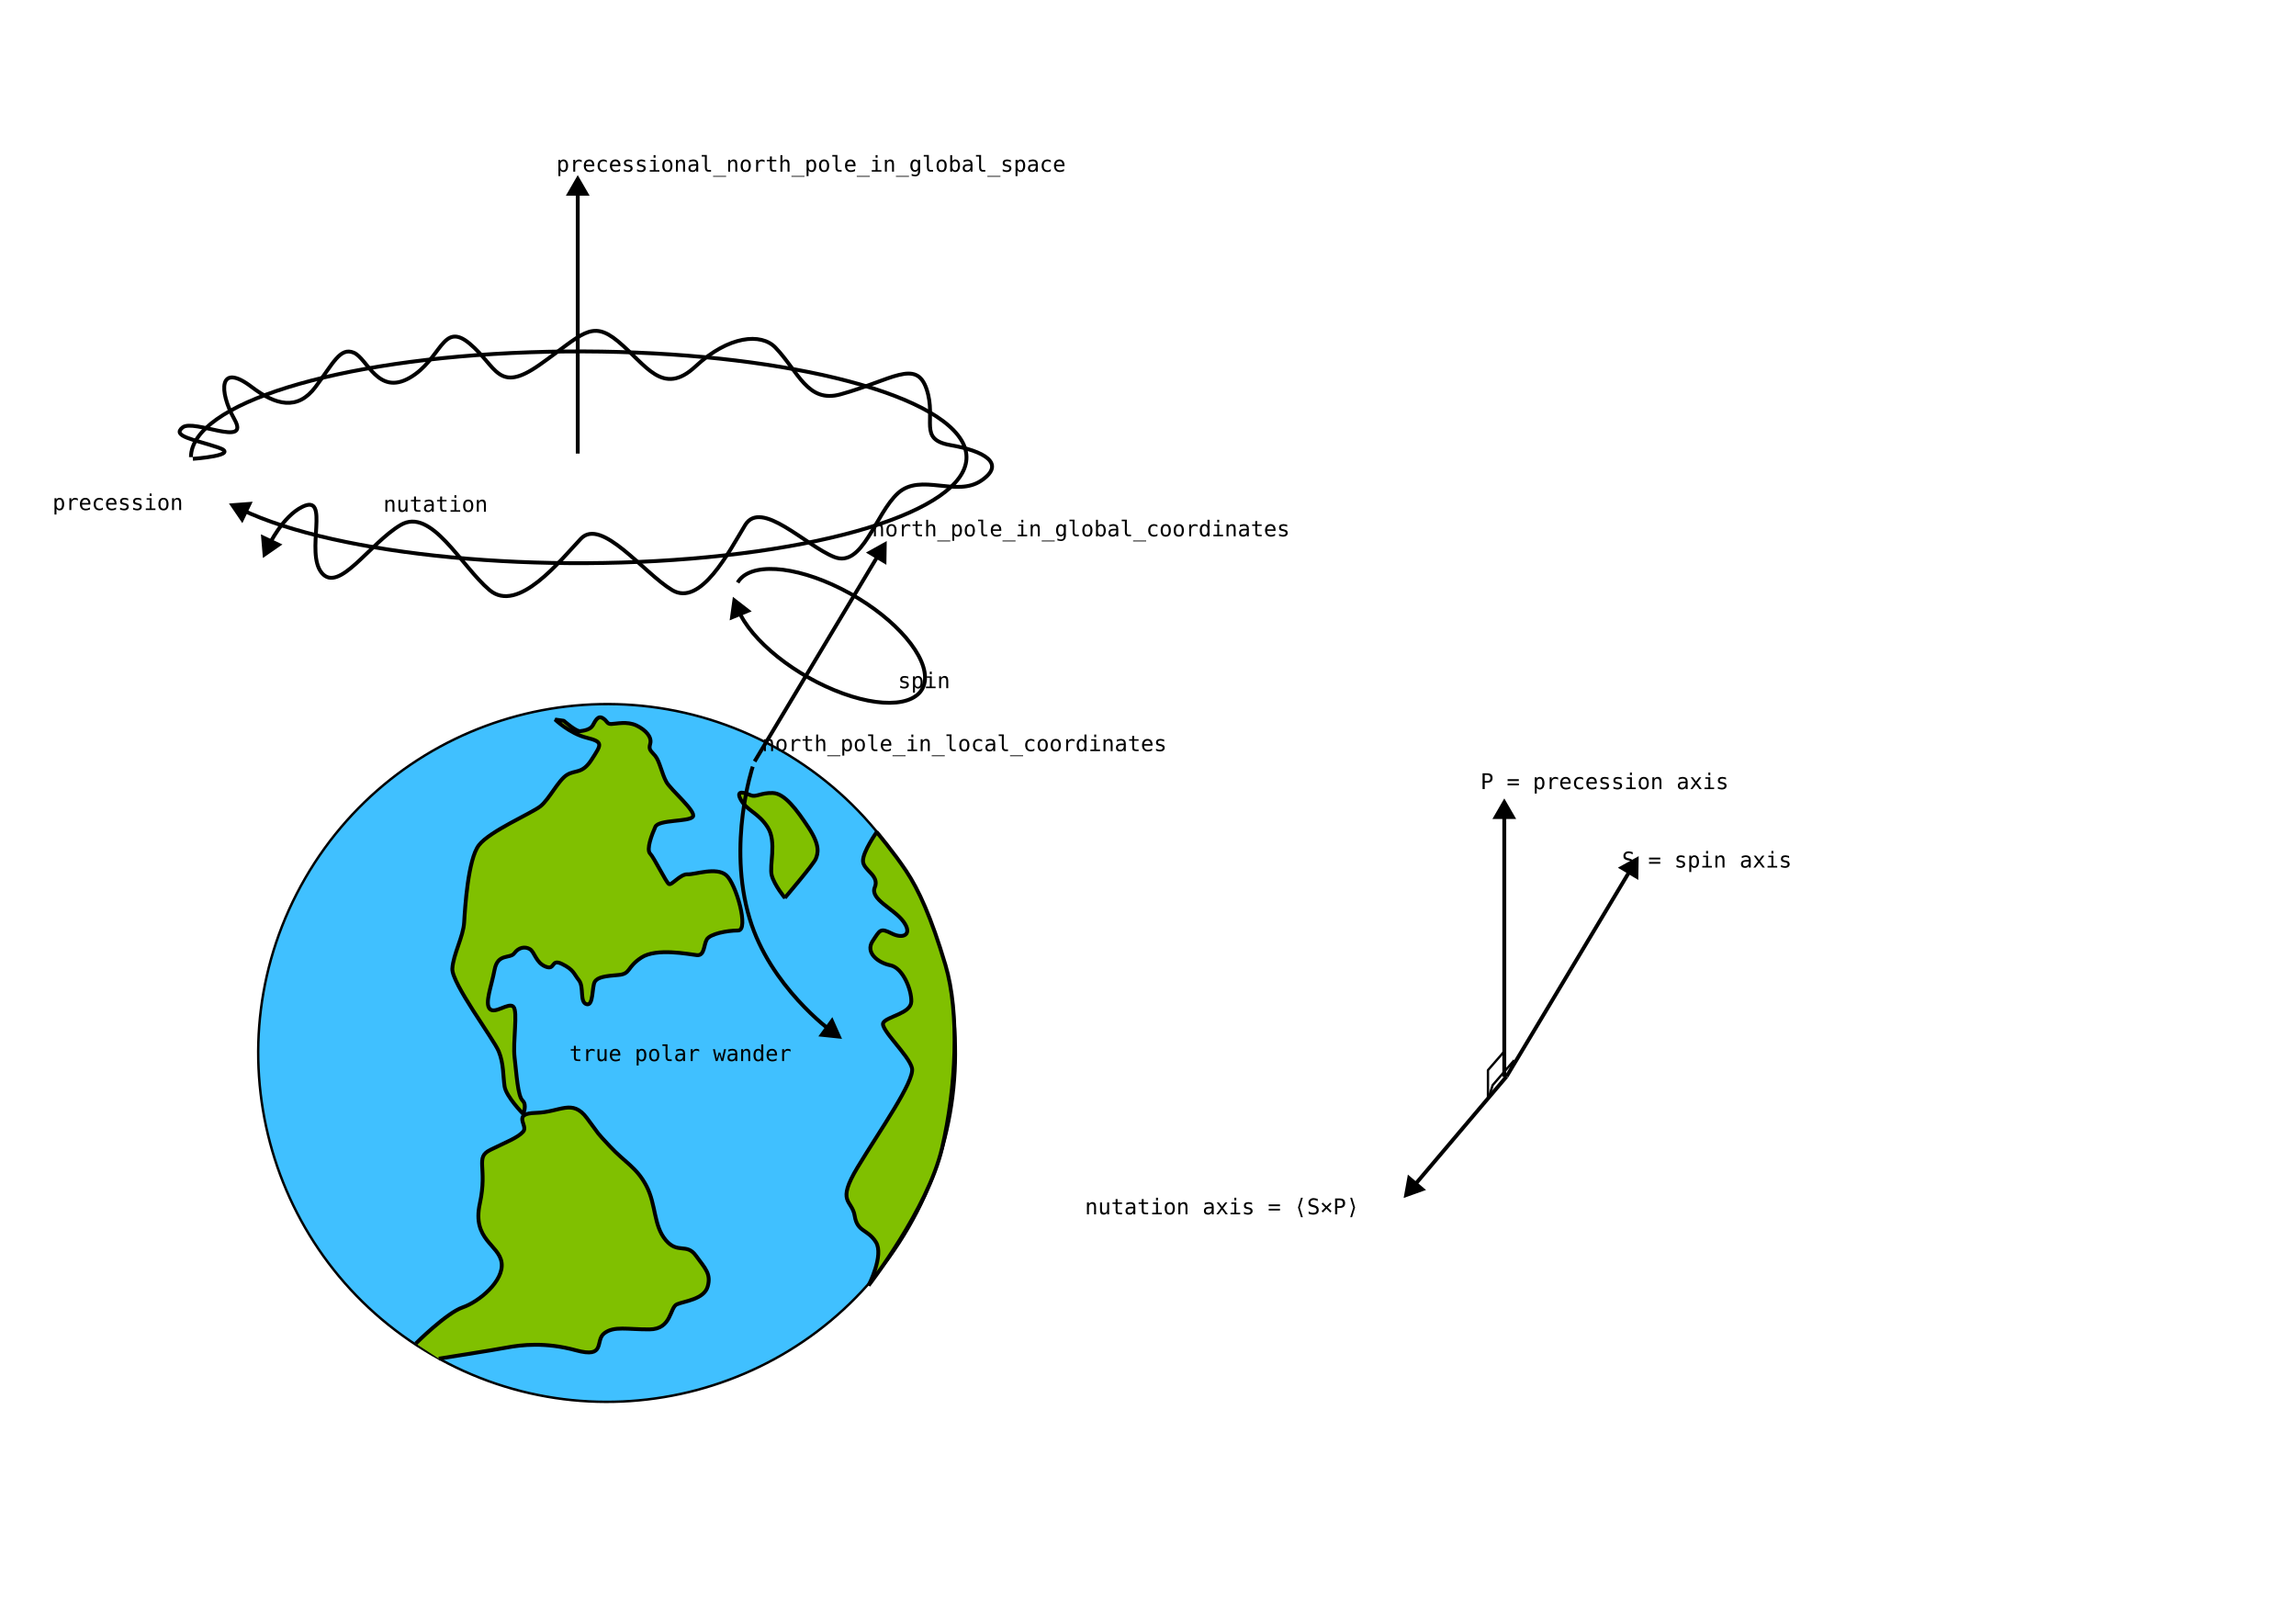
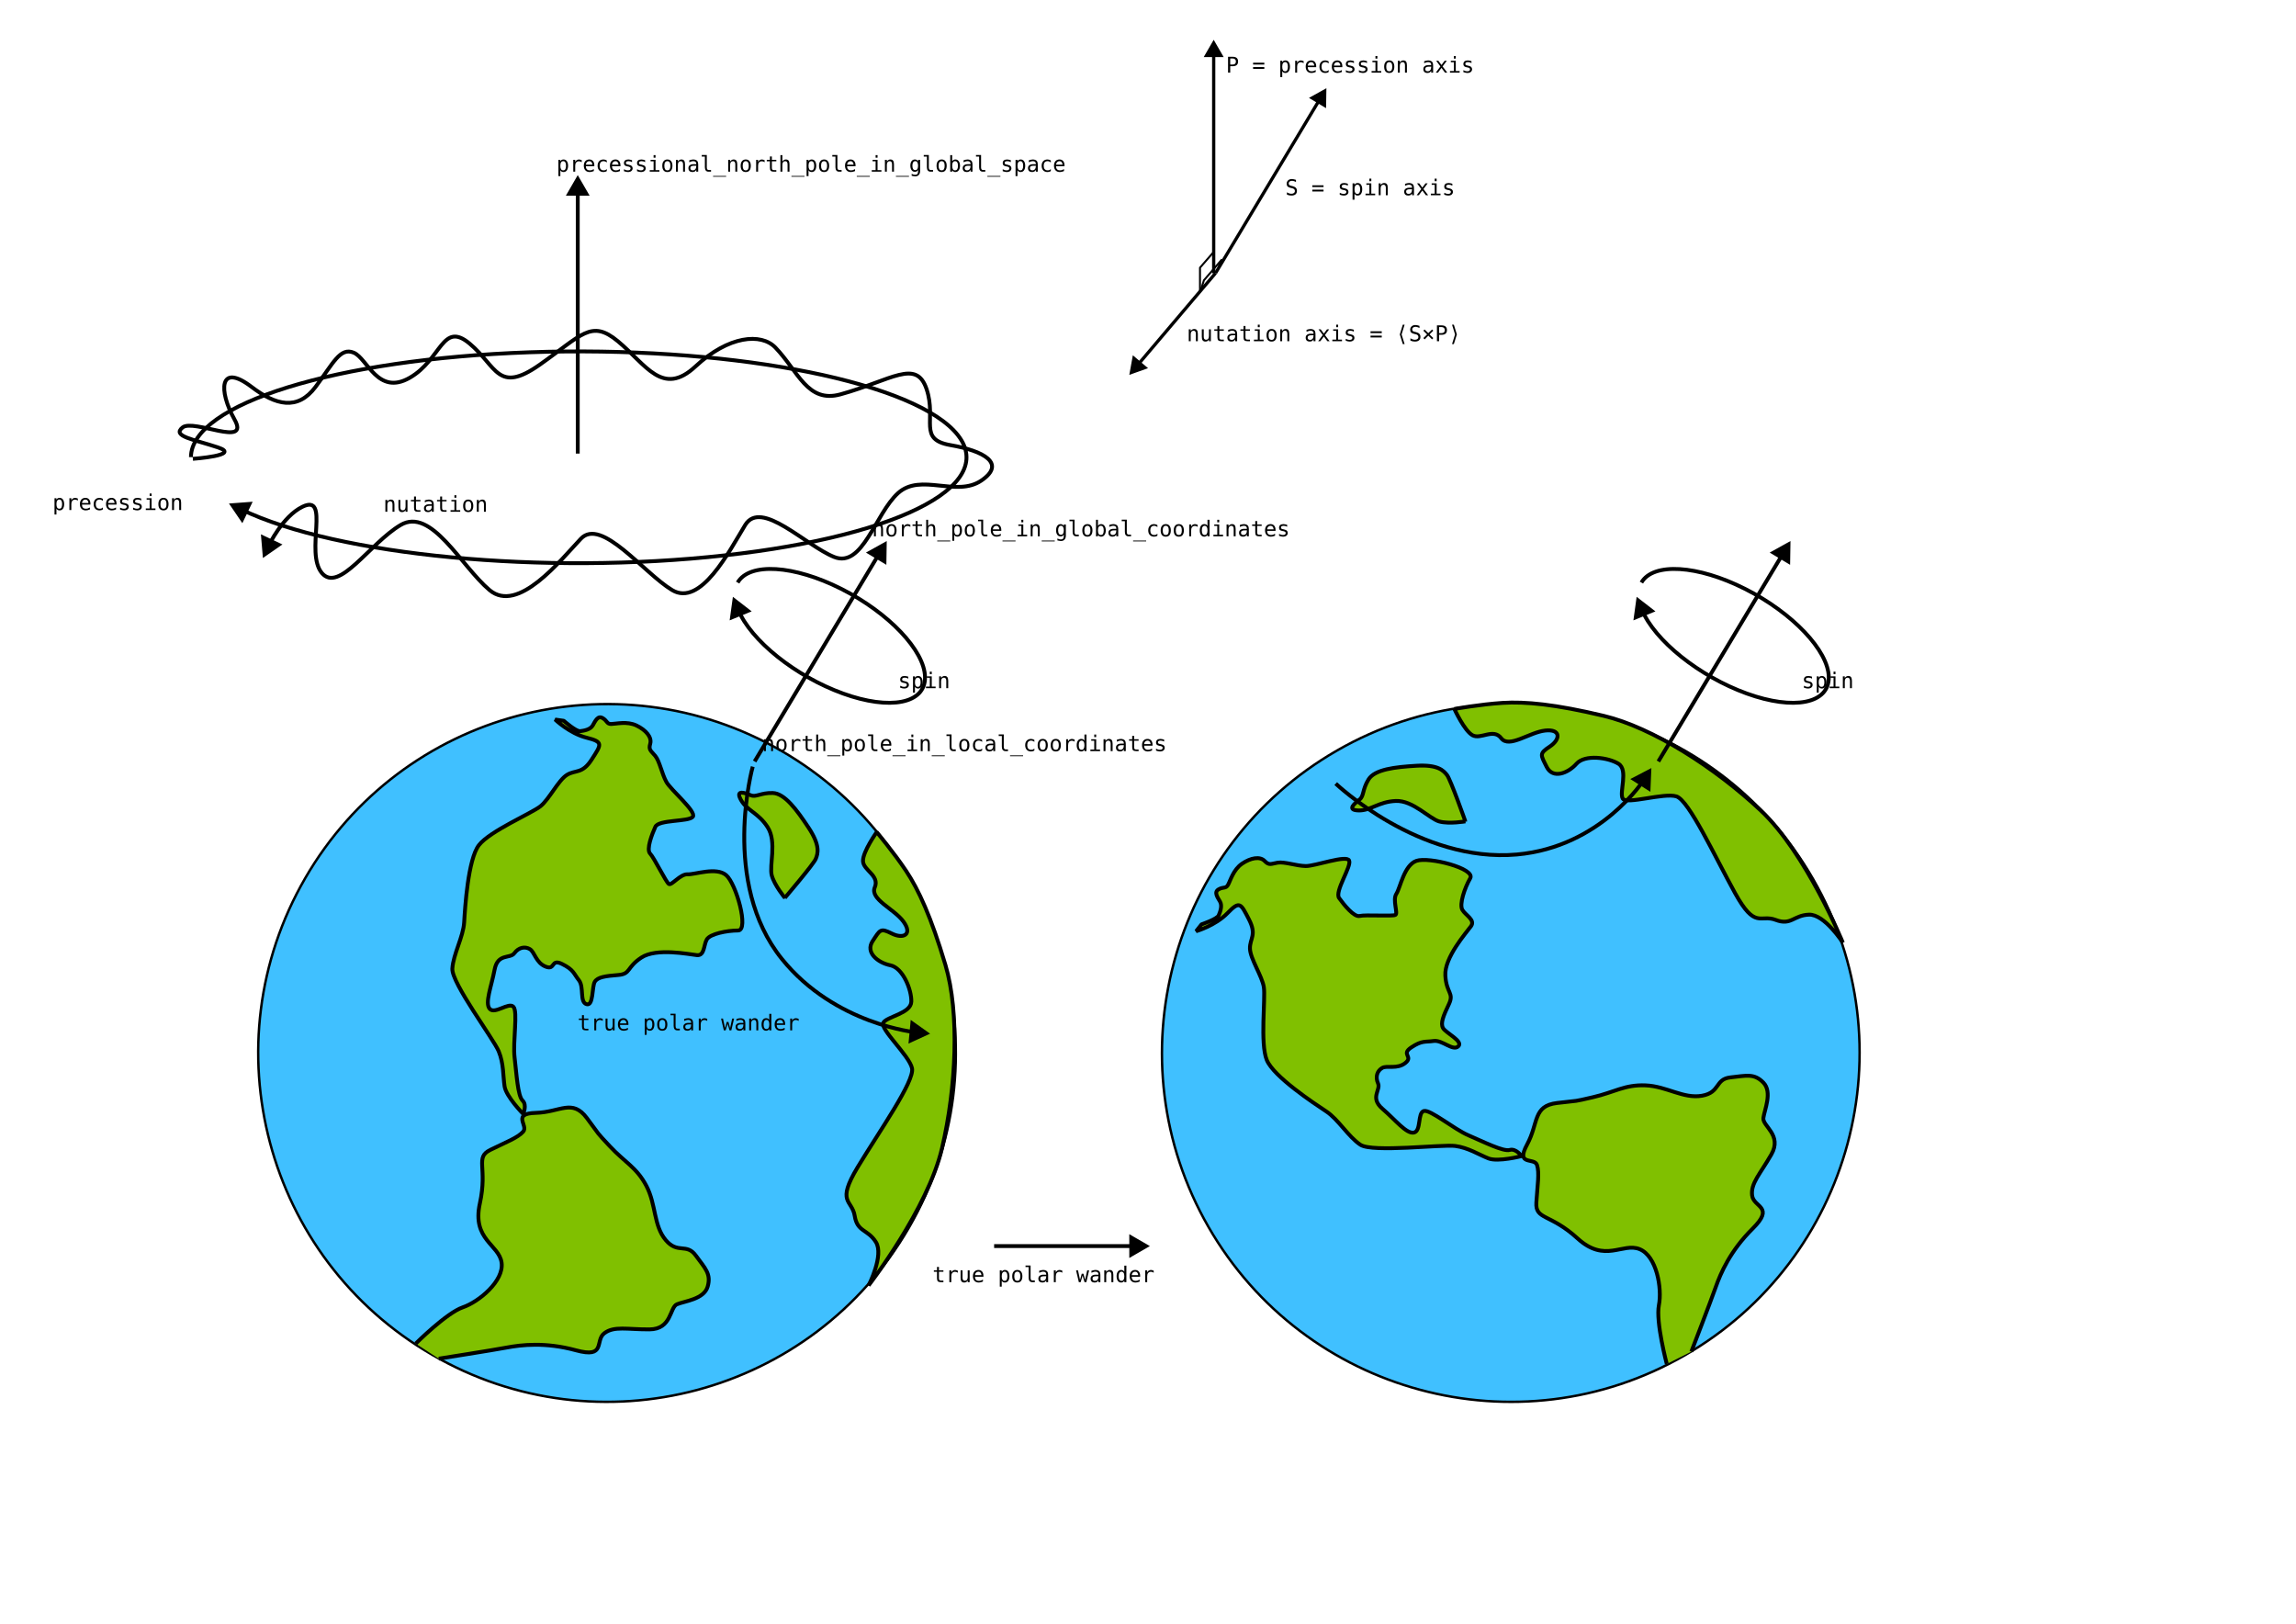
<svg xmlns="http://www.w3.org/2000/svg" width="297mm" height="210mm" viewBox="0 0 297 210" version="1.1" id="svg1" xml:space="preserve">
  <defs id="defs1">
    <marker style="overflow:visible" id="marker38" refX="0" refY="0" orient="auto-start-reverse" markerWidth="1" markerHeight="1" viewBox="0 0 1 1" preserveAspectRatio="xMidYMid">
      <path transform="scale(0.5)" style="fill:context-stroke;fill-rule:evenodd;stroke:context-stroke;stroke-width:1pt" d="M 5.77,0 -2.88,5 V -5 Z" id="path38" />
    </marker>
    <marker style="overflow:visible" id="marker30" refX="0" refY="0" orient="auto-start-reverse" markerWidth="1" markerHeight="1" viewBox="0 0 1 1" preserveAspectRatio="xMidYMid">
      <path transform="scale(0.5)" style="fill:context-stroke;fill-rule:evenodd;stroke:context-stroke;stroke-width:1pt" d="M 5.77,0 -2.88,5 V -5 Z" id="path30" />
    </marker>
    <marker style="overflow:visible" id="marker27" refX="0" refY="0" orient="auto-start-reverse" markerWidth="1" markerHeight="1" viewBox="0 0 1 1" preserveAspectRatio="xMidYMid">
      <path transform="scale(0.5)" style="fill:context-stroke;fill-rule:evenodd;stroke:context-stroke;stroke-width:1pt" d="M 5.77,0 -2.88,5 V -5 Z" id="path27" />
    </marker>
    <marker style="overflow:visible" id="marker8" refX="0" refY="0" orient="auto-start-reverse" markerWidth="1" markerHeight="1" viewBox="0 0 1 1" preserveAspectRatio="xMidYMid">
      <path transform="scale(0.5)" style="fill:context-stroke;fill-rule:evenodd;stroke:context-stroke;stroke-width:1pt" d="M 5.77,0 -2.88,5 V -5 Z" id="path8" />
    </marker>
    <marker style="overflow:visible" id="Triangle" refX="0" refY="0" orient="auto-start-reverse" markerWidth="1" markerHeight="1" viewBox="0 0 1 1" preserveAspectRatio="xMidYMid">
      <path transform="scale(0.5)" style="fill:context-stroke;fill-rule:evenodd;stroke:context-stroke;stroke-width:1pt" d="M 5.77,0 -2.88,5 V -5 Z" id="path135" />
    </marker>
  </defs>
  <g id="layer1">
+     <path style="fill:#40c0ff;fill-opacity:1;stroke:#000000;stroke-width:0.314;stroke-linejoin:bevel;stroke-dasharray:none" id="path18" d="M 56.038,215.579 A 45.115,45.115 0 0 1 101.227,170.538 45.115,45.115 0 0 1 146.269,215.726 45.115,45.115 0 0 1 101.081,260.769 45.115,45.115 0 0 1 56.038,215.581" transform="rotate(-30)" />
+     <path style="fill:#80c000;fill-opacity:1;stroke:#000000;stroke-width:0.5;stroke-linejoin:bevel;stroke-dasharray:none" d="m 215.606,176.405 c 0,0 -1.448,-5.431 -1.018,-7.608 0.43,-2.177 -0.287,-6.343 -2.492,-7.239 -2.205,-0.896 -4.471,1.858 -8.033,-1.388 -3.562,-3.247 -5.474,-2.384 -5.329,-4.637 0.145,-2.253 0.423,-3.86 0.082,-4.868 -0.341,-1.008 -2.796,0.168 -1.281,-2.635 1.515,-2.803 0.729,-5.001 3.886,-5.377 3.157,-0.377 1.864,-0.112 4.632,-0.746 2.768,-0.634 4.11,-1.65 6.829,-1.532 2.719,0.117 4.876,1.765 7.282,1.34 2.406,-0.425 1.648,-2.156 3.692,-2.373 2.045,-0.216 3.053,-0.557 4.25,0.68 1.197,1.238 0.119,3.547 -0.005,4.583 -0.125,1.036 2.47,2.19 1.031,4.708 -1.439,2.518 -2.676,3.715 -2.488,5.293 0.188,1.579 2.984,1.411 0.071,4.298 -2.913,2.887 -4.143,5.767 -4.782,7.582 -0.639,1.815 -3.148,8.326 -3.148,8.326" id="path19" />
+     <path style="fill:#80c000;fill-opacity:1;stroke:#000000;stroke-width:0.5;stroke-linejoin:bevel;stroke-dasharray:none" d="m 196.83,149.52 c 0,0 -3.039,0.79 -4.284,0.304 -1.245,-0.486 -2.608,-1.387 -4.306,-1.612 -1.697,-0.225 -10.703,0.876 -12.261,-0.153 -1.558,-1.029 -2.863,-3.289 -4.421,-4.317 -1.558,-1.029 -6.817,-4.501 -7.694,-6.646 -0.877,-2.145 -0.152,-7.987 -0.379,-9.424 -0.226,-1.436 -1.764,-3.682 -1.796,-4.989 -0.032,-1.307 0.924,-1.739 -0.133,-3.78 -1.058,-2.041 -1.176,-2.455 -2.761,-0.816 -1.585,1.638 -4.068,2.349 -4.068,2.349 l 0.695,-0.883 c 0,0 2.017,-0.682 2.222,-1.162 0.205,-0.48 0.486,-1.245 0.173,-1.787 -0.313,-0.542 -0.821,-1.213 -0.188,-1.579 0.633,-0.365 0.932,-0.056 1.227,-0.588 0.295,-0.532 0.677,-1.958 1.8,-2.727 1.123,-0.769 2.326,-0.981 2.924,-0.363 0.598,0.619 0.817,0.372 1.697,0.225 0.88,-0.146 2.41,0.417 3.627,0.437 1.217,0.021 5.289,-1.487 5.616,-0.711 0.327,0.775 -1.911,3.996 -1.299,4.848 0.612,0.852 1.927,2.503 2.664,2.319 0.737,-0.185 4.26,0.072 4.621,-0.137 0.362,-0.209 -0.397,-1.94 0.117,-2.719 0.514,-0.779 0.993,-3.707 2.596,-4.271 1.603,-0.564 7.682,0.989 6.962,2.248 -0.72,1.259 -1.435,3.36 -1.018,4.083 0.418,0.723 1.715,1.3 1.11,2.131 -0.605,0.831 -3.452,4.042 -3.312,6.372 0.14,2.33 1.162,2.222 0.457,3.714 -0.705,1.492 -1.115,2.452 -0.75,3.085 0.365,0.633 2.675,1.71 1.965,2.361 -0.709,0.65 -2.062,-0.858 -3.175,-0.698 -1.113,0.16 -1.502,-0.097 -2.896,0.829 -1.394,0.925 0.303,1.151 -0.768,2.01 -1.071,0.859 -2.368,0.282 -3.001,0.648 -0.633,0.365 -0.914,1.13 -0.535,1.996 0.379,0.866 -1.105,1.843 0.571,3.286 1.677,1.443 3.096,3.275 4.066,3.076 0.97,-0.199 0.455,-2.553 1.282,-2.789 0.828,-0.237 3.881,2.339 5.801,3.159 1.92,0.82 4.476,2.116 5.304,1.88 0.828,-0.237 1.544,0.796 1.544,0.796 z" id="path20" />
+     <path style="fill:#80c000;fill-opacity:1;stroke:#000000;stroke-width:0.5;stroke-linejoin:bevel;stroke-dasharray:none" d="m 188.132,91.693 c 0,0 1.281,2.811 2.345,3.401 1.064,0.591 2.702,-0.957 3.717,0.385 1.016,1.342 3.648,-0.78 5.692,-0.996 2.045,-0.216 1.986,1.143 0.592,2.069 -1.394,0.925 -1.199,1.054 -0.403,2.643 0.797,1.589 2.761,0.816 3.856,-0.419 1.095,-1.235 4.113,-0.808 5.425,0.002 1.311,0.81 0.081,3.689 0.551,4.503 0.47,0.814 5.331,-0.788 6.951,-0.277 1.621,0.511 4.954,7.746 7.578,12.499 2.623,4.753 3.249,2.704 5.259,3.472 2.01,0.768 2.302,-0.606 4.308,-0.679 2.006,-0.074 4.379,3.619 4.379,3.619 0,0 -4.706,-11.552 -10.623,-17.099 -5.917,-5.547 -14.005,-10.728 -20.297,-12.23 -6.292,-1.502 -10.172,-1.867 -13.093,-1.679 -2.921,0.188 -6.239,0.786 -6.239,0.786 z" id="path21" />
+     <path style="fill:#80c000;fill-opacity:1;stroke:#000000;stroke-width:0.5;stroke-linejoin:bevel;stroke-dasharray:none" d="m 189.555,106.233 c 0,0 -1.914,-5.403 -2.37,-5.984 -0.456,-0.581 -1.158,-1.38 -3.954,-1.212 -2.796,0.168 -5.397,0.464 -6.207,1.775 -0.81,1.311 -0.573,2.139 -1.154,2.594 -0.581,0.456 -1.742,1.367 -0.149,1.412 1.593,0.045 2.597,-1.138 4.837,-1.226 2.239,-0.088 4.347,2.311 5.631,2.655 1.283,0.344 3.366,-0.015 3.366,-0.015 z" id="path22" />
+     <path style="fill:none;stroke:#000000;stroke-width:0.5;stroke-linejoin:bevel;stroke-dasharray:none;stroke-dashoffset:0;marker-end:url(#marker30)" d="m 172.782,101.346 c 0,0 10.809,10.294 23.433,9.169 10.908,-0.972 16.447,-9.68 16.447,-9.68" id="path23" />
    <path style="fill:#40c0ff;stroke:#000000;stroke-width:0.314;stroke-linejoin:bevel;stroke-dasharray:none;fill-opacity:1" id="path1" d="M 90.98,78.603 A 45.115,45.115 0 0 1 136.169,33.562 45.115,45.115 0 0 1 181.211,78.75 45.115,45.115 0 0 1 136.023,123.793 45.115,45.115 0 0 1 90.98,78.605" transform="rotate(30)" />
    <path style="fill:#80c000;stroke:#000000;stroke-width:0.5;stroke-linejoin:bevel;stroke-dasharray:none;fill-opacity:1" d="m 53.781,173.769 c 0,0 3.979,-3.97 6.08,-4.686 2.101,-0.716 5.349,-3.42 5.023,-5.778 -0.326,-2.358 -3.845,-2.943 -2.814,-7.651 1.031,-4.708 -0.673,-5.933 1.351,-6.933 2.024,-1.001 3.554,-1.564 4.257,-2.363 0.703,-0.8 -1.543,-2.337 1.642,-2.427 3.185,-0.089 4.695,-1.869 6.6,0.677 1.905,2.546 1.029,1.558 2.962,3.638 1.933,2.08 3.483,2.734 4.741,5.148 1.258,2.414 0.909,5.105 2.481,6.976 1.571,1.871 2.691,0.349 3.901,2.011 1.21,1.663 2.009,2.365 1.536,4.02 -0.473,1.655 -3.012,1.877 -3.972,2.287 -0.96,0.41 -0.662,3.234 -3.562,3.247 -2.9,0.013 -4.555,-0.46 -5.828,0.492 -1.273,0.952 0.27,3.29 -3.687,2.21 -3.957,-1.079 -7.066,-0.705 -8.958,-0.351 -1.892,0.354 -8.784,1.437 -8.784,1.437" id="path2" />
    <path style="fill:#80c000;stroke:#000000;stroke-width:0.5;stroke-linejoin:bevel;stroke-dasharray:none;fill-opacity:1" d="m 67.675,144.067 c 0,0 -2.204,-2.237 -2.405,-3.558 -0.201,-1.321 -0.103,-2.952 -0.757,-4.535 -0.653,-1.582 -6.11,-8.831 -5.999,-10.695 0.112,-1.864 1.417,-4.124 1.528,-5.988 0.112,-1.864 0.489,-8.154 1.909,-9.986 1.419,-1.832 6.841,-4.125 7.972,-5.04 1.13,-0.914 2.307,-3.369 3.423,-4.05 1.116,-0.681 1.968,-0.069 3.207,-2.005 1.239,-1.936 1.538,-2.246 -0.674,-2.799 -2.211,-0.554 -4.068,-2.349 -4.068,-2.349 l 1.113,0.16 c 0,0 1.599,1.405 2.117,1.343 0.518,-0.062 1.321,-0.201 1.635,-0.744 0.313,-0.542 0.64,-1.318 1.273,-0.952 0.633,0.365 0.514,0.779 1.123,0.769 0.609,-0.01 2.034,-0.392 3.262,0.196 1.227,0.588 2.013,1.524 1.776,2.351 -0.237,0.828 0.087,0.894 0.653,1.582 0.567,0.689 0.844,2.295 1.435,3.36 0.591,1.064 3.932,3.837 3.424,4.508 -0.508,0.671 -4.416,0.343 -4.848,1.299 -0.431,0.956 -1.204,2.921 -0.676,3.467 0.528,0.546 2.068,3.725 2.429,3.934 0.362,0.209 1.482,-1.314 2.414,-1.258 0.932,0.056 3.707,-0.993 4.997,0.113 1.29,1.106 2.985,7.147 1.535,7.153 -1.45,0.006 -3.627,0.437 -4.045,1.16 -0.418,0.723 -0.268,2.135 -1.291,2.027 -1.022,-0.108 -5.226,-0.968 -7.174,0.318 -1.948,1.286 -1.343,2.117 -2.988,2.252 -1.645,0.135 -2.681,0.26 -3.046,0.893 -0.365,0.633 -0.144,3.171 -1.062,2.882 -0.918,-0.289 -0.288,-2.215 -0.983,-3.099 -0.695,-0.883 -0.667,-1.349 -2.166,-2.094 -1.499,-0.745 -0.845,0.838 -2.125,0.34 -1.28,-0.498 -1.429,-1.91 -2.061,-2.275 -0.633,-0.365 -1.436,-0.226 -1.996,0.535 -0.56,0.761 -2.149,-0.035 -2.56,2.138 -0.411,2.173 -1.288,4.318 -0.631,5.059 0.657,0.741 2.438,-0.882 3.057,-0.284 0.619,0.598 -0.085,4.531 0.165,6.604 0.25,2.073 0.405,4.935 1.024,5.533 0.619,0.598 0.083,1.735 0.083,1.735 z" id="path3" />
    <path style="fill:#80c000;fill-opacity:1;stroke:#000000;stroke-width:0.5;stroke-linejoin:bevel;stroke-dasharray:none" d="m 113.406,107.62 c 0,0 -1.794,2.515 -1.773,3.732 0.021,1.217 2.18,1.861 1.525,3.412 -0.654,1.551 2.499,2.769 3.709,4.431 1.21,1.663 0.003,2.292 -1.496,1.547 -1.498,-0.745 -1.512,-0.512 -2.49,0.973 -0.978,1.485 0.674,2.799 2.291,3.13 1.617,0.331 2.757,3.158 2.711,4.699 -0.046,1.54 -3.155,1.915 -3.624,2.729 -0.47,0.814 3.347,4.223 3.715,5.881 0.368,1.659 -4.231,8.164 -7.035,12.812 -2.804,4.648 -0.718,4.166 -0.378,6.29 0.34,2.125 1.676,1.691 2.743,3.391 1.067,1.701 -0.944,5.602 -0.944,5.602 0,0 7.651,-9.852 9.496,-17.749 1.845,-7.897 2.288,-17.492 0.443,-23.692 -1.845,-6.2 -3.469,-9.743 -5.093,-12.178 -1.624,-2.436 -3.8,-5.01 -3.8,-5.01 z" id="path4" />
    <path style="fill:#80c000;stroke:#000000;stroke-width:0.5;stroke-linejoin:bevel;stroke-dasharray:none;fill-opacity:1" d="m 101.526,116.123 c 0,0 3.722,-4.359 3.997,-5.044 0.275,-0.685 0.616,-1.693 -0.927,-4.031 -1.543,-2.337 -3.1,-4.442 -4.641,-4.487 -1.54,-0.046 -2.139,0.573 -2.824,0.298 -0.685,-0.275 -2.055,-0.825 -1.297,0.577 0.758,1.402 2.284,1.68 3.48,3.576 1.196,1.896 0.172,4.921 0.516,6.204 0.344,1.283 1.696,2.908 1.696,2.908 z" id="path5" />
    <path style="fill:none;stroke:#000000;stroke-width:0.5;stroke-linejoin:bevel;stroke-dasharray:none;marker-end:url(#Triangle)" d="M 97.612,98.481 113.791,71.498" id="path6" />
    <path style="fill:none;stroke:#000000;stroke-width:0.5;stroke-linejoin:bevel;stroke-dasharray:none;marker-end:url(#marker8)" id="path7" d="m 120.308,17.539 a 13.778,6.054 0 0 1 12.024,-5.995 13.778,6.054 0 0 1 15.08,4.466 13.778,6.054 0 0 1 -8.136,7.146 13.778,6.054 0 0 1 -17.177,-2.624" transform="rotate(30)" />
    <path style="fill:none;stroke:#000000;stroke-width:0.5;stroke-linejoin:bevel;stroke-dasharray:none;marker-end:url(#marker8)" id="path24" d="M 24.7,59.121 A 50.157,13.693 0 0 1 68.472,45.562 50.157,13.693 0 0 1 123.368,55.664 50.157,13.693 0 0 1 93.749,71.828 50.157,13.693 0 0 1 31.218,65.893" />
    <path style="fill:none;stroke:#000000;stroke-width:0.5;stroke-linejoin:bevel;stroke-dasharray:none;stroke-dashoffset:0;marker-end:url(#marker27)" d="m 74.735,58.661 c 0,-34.236 0,-34.236 0,-34.236" id="path26" />
    <text xml:space="preserve" style="font-size:2.807px;line-height:normal;font-family:'DejaVu Sans Mono';-inkscape-font-specification:'DejaVu Sans Mono';text-decoration-color:#000000;writing-mode:lr-tb;direction:ltr;text-anchor:middle;fill:#000000;fill-opacity:1;stroke:none;stroke-width:0.5;stroke-linejoin:bevel;stroke-dasharray:none;stroke-dashoffset:0;stroke-opacity:1" x="144.04" y="69.365" id="text28">
      <tspan style="fill:#000000;fill-opacity:1;stroke:none;stroke-width:0.5;stroke-opacity:1" x="144.04" y="69.365" id="tspan31">north_pole_in_global_coordinates</tspan>
    </text>
-     <path style="fill:none;stroke:#000000;stroke-width:0.5;stroke-linejoin:bevel;stroke-dasharray:none;stroke-dashoffset:0;marker-end:url(#marker30)" d="m 97.371,99.153 c 0,0 -3.319,9.972 -0.399,19.659 2.651,8.797 10.51,14.503 10.51,14.503" id="path29" />
+     <path style="fill:none;stroke:#000000;stroke-width:0.5;stroke-linejoin:bevel;stroke-dasharray:none;stroke-dashoffset:0;marker-end:url(#marker30)" d="m 97.371,99.153 c 0,0 -4.183,15.015 3.776,24.878 6.859,8.5 17.399,9.493 17.399,9.493" id="path29" />
    <text xml:space="preserve" style="font-size:2.807px;line-height:normal;font-family:'DejaVu Sans Mono';-inkscape-font-specification:'DejaVu Sans Mono';text-decoration-color:#000000;writing-mode:lr-tb;direction:ltr;text-anchor:middle;fill:#000000;fill-opacity:1;stroke:none;stroke-width:0.5;stroke-linejoin:bevel;stroke-dasharray:none;stroke-dashoffset:0;stroke-opacity:1" x="128.968" y="97.146" id="text33">
      <tspan style="fill:#000000;fill-opacity:1;stroke:none;stroke-width:0.5;stroke-opacity:1" x="128.968" y="97.146" id="tspan33">north_pole_in_local_coordinates</tspan>
    </text>
-     <text xml:space="preserve" style="font-size:2.807px;line-height:normal;font-family:'DejaVu Sans Mono';-inkscape-font-specification:'DejaVu Sans Mono';text-decoration-color:#000000;writing-mode:lr-tb;direction:ltr;text-anchor:middle;fill:#000000;fill-opacity:1;stroke:none;stroke-width:0.5;stroke-linejoin:bevel;stroke-dasharray:none;stroke-dashoffset:0;stroke-opacity:1" x="92.227" y="137.228" id="text34">
-       <tspan style="fill:#000000;fill-opacity:1;stroke:none;stroke-width:0.5;stroke-opacity:1" x="92.227" y="137.228" id="tspan34">true polar wander</tspan>
+     <text xml:space="preserve" style="font-size:2.807px;line-height:normal;font-family:'DejaVu Sans Mono';-inkscape-font-specification:'DejaVu Sans Mono';text-decoration-color:#000000;writing-mode:lr-tb;direction:ltr;text-anchor:middle;fill:#000000;fill-opacity:1;stroke:none;stroke-width:0.5;stroke-linejoin:bevel;stroke-dasharray:none;stroke-dashoffset:0;stroke-opacity:1" x="93.271" y="133.261" id="text34">
+       <tspan style="fill:#000000;fill-opacity:1;stroke:none;stroke-width:0.5;stroke-opacity:1" x="93.271" y="133.261" id="tspan34">true polar wander</tspan>
    </text>
    <text xml:space="preserve" style="font-size:2.807px;line-height:normal;font-family:'DejaVu Sans Mono';-inkscape-font-specification:'DejaVu Sans Mono';text-decoration-color:#000000;writing-mode:lr-tb;direction:ltr;text-anchor:middle;fill:#000000;fill-opacity:1;stroke:none;stroke-width:0.5;stroke-linejoin:bevel;stroke-dasharray:none;stroke-dashoffset:0;stroke-opacity:1" x="123.75" y="89.004" id="text35">
      <tspan style="fill:#000000;fill-opacity:1;stroke:none;stroke-width:0.5;stroke-opacity:1" x="123.75" y="89.004" id="tspan35">spin</tspan>
    </text>
    <text xml:space="preserve" style="font-size:2.807px;line-height:normal;font-family:'DejaVu Sans Mono';-inkscape-font-specification:'DejaVu Sans Mono';text-decoration-color:#000000;writing-mode:lr-tb;direction:ltr;text-anchor:middle;fill:#000000;fill-opacity:1;stroke:none;stroke-width:0.5;stroke-linejoin:bevel;stroke-dasharray:none;stroke-dashoffset:0;stroke-opacity:1" x="109.136" y="22.202" id="text36">
      <tspan style="fill:#000000;fill-opacity:1;stroke:none;stroke-width:0.5;stroke-opacity:1" x="109.136" y="22.202" id="tspan36">precessional_north_pole_in_global_space</tspan>
    </text>
    <text xml:space="preserve" style="font-size:2.807px;line-height:normal;font-family:'DejaVu Sans Mono';-inkscape-font-specification:'DejaVu Sans Mono';text-decoration-color:#000000;writing-mode:lr-tb;direction:ltr;text-anchor:middle;fill:#000000;fill-opacity:1;stroke:none;stroke-width:0.5;stroke-linejoin:bevel;stroke-dasharray:none;stroke-dashoffset:0;stroke-opacity:1" x="19.457" y="65.965" id="text37">
      <tspan style="fill:#000000;fill-opacity:1;stroke:none;stroke-width:0.5;stroke-opacity:1" x="19.457" y="65.965" id="tspan37">precession</tspan>
    </text>
    <path style="fill:none;fill-opacity:1;stroke:#000000;stroke-width:0.5;stroke-linejoin:bevel;stroke-dasharray:none;stroke-dashoffset:0;stroke-opacity:1;marker-end:url(#marker38)" d="m 24.947,59.341 c 0,0 6.347,-0.443 3.248,-1.476 -3.1,-1.033 -6.02,-1.434 -4.576,-2.583 1.438,-1.144 8.783,2.657 6.716,-1.033 -2.067,-3.69 -2.019,-7.433 2.214,-4.207 3.1,2.362 5.938,3.109 8.266,-1e-6 2.288,-3.056 3.174,-5.166 4.945,-4.428 1.771,0.738 3.1,5.609 7.233,3.248 4.133,-2.362 4.207,-7.381 7.75,-4.428 3.543,2.952 3.617,6.569 9.078,2.731 5.462,-3.838 6.643,-5.905 10.112,-3.026 3.624,3.008 5.757,7.233 10.038,3.248 4.281,-3.986 8.488,-4.355 10.333,-2.436 2.953,3.071 4.133,7.233 8.414,6.052 6.627,-1.828 9.816,-4.65 11.145,-0.664 1.329,3.986 -1.181,6.495 3.1,7.233 4.281,0.738 7.233,2.362 3.986,4.576 -3.248,2.214 -7.824,-1.033 -10.776,1.624 -2.952,2.657 -4.576,9.743 -8.266,8.266 -3.69,-1.476 -9.447,-7.528 -11.514,-4.133 -2.067,3.395 -5.757,10.628 -9.447,8.414 -3.69,-2.214 -9.152,-9.447 -11.809,-6.643 -2.657,2.805 -8.119,9.743 -11.809,6.643 -3.69,-3.1 -7.528,-10.776 -11.514,-8.414 -3.986,2.362 -7.971,8.857 -10.185,6.2 -2.214,-2.657 1.137,-10.333 -2.509,-8.562 -2.583,1.255 -4.355,5.019 -4.355,5.019" id="path37" />
    <text xml:space="preserve" style="font-size:2.807px;line-height:normal;font-family:'DejaVu Sans Mono';-inkscape-font-specification:'DejaVu Sans Mono';text-decoration-color:#000000;writing-mode:lr-tb;direction:ltr;text-anchor:middle;fill:#000000;fill-opacity:1;stroke:none;stroke-width:0.5;stroke-linejoin:bevel;stroke-dasharray:none;stroke-dashoffset:0;stroke-opacity:1" x="60.568" y="66.186" id="text38">
      <tspan style="fill:#000000;fill-opacity:1;stroke:none;stroke-width:0.5;stroke-opacity:1" x="60.568" y="66.186" id="tspan38">nutation</tspan>
    </text>
-     <path style="fill:none;stroke:#000000;stroke-width:0.5;stroke-linejoin:bevel;stroke-dasharray:none;marker-end:url(#Triangle)" d="M 194.88,139.237 211.058,112.255" id="path39" />
-     <path style="fill:none;stroke:#000000;stroke-width:0.5;stroke-linejoin:bevel;stroke-dasharray:none;stroke-dashoffset:0;marker-end:url(#marker27)" d="m 194.588,139.274 c 0,-34.236 0,-34.236 0,-34.236" id="path40" />
-     <path style="fill:none;stroke:#000000;stroke-width:0.5;stroke-linejoin:bevel;stroke-dasharray:none;marker-end:url(#Triangle)" d="m 194.88,139.237 -12.163,14.349" id="path41" />
-     <text xml:space="preserve" style="font-size:2.807px;line-height:normal;font-family:'DejaVu Sans Mono';-inkscape-font-specification:'DejaVu Sans Mono';text-decoration-color:#000000;writing-mode:lr-tb;direction:ltr;text-anchor:middle;fill:#000000;fill-opacity:1;stroke:none;stroke-width:0.5;stroke-linejoin:bevel;stroke-dasharray:none;stroke-dashoffset:0;stroke-opacity:1" x="225.012" y="112.2" id="text41">
-       <tspan style="fill:#000000;fill-opacity:1;stroke:none;stroke-width:0.5;stroke-opacity:1" x="225.012" y="112.2" id="tspan41">S = spin axis</tspan>
+     <path style="fill:none;stroke:#000000;stroke-width:0.419;stroke-linejoin:bevel;stroke-dasharray:none;marker-end:url(#Triangle)" d="M 157.243,35.317 170.811,12.687" id="path39" />
+     <path style="fill:none;stroke:#000000;stroke-width:0.419;stroke-linejoin:bevel;stroke-dasharray:none;stroke-dashoffset:0;marker-end:url(#marker27)" d="m 156.998,35.347 c 0,-28.712 0,-28.712 0,-28.712" id="path40" />
+     <path style="fill:none;stroke:#000000;stroke-width:0.419;stroke-linejoin:bevel;stroke-dasharray:none;marker-end:url(#Triangle)" d="m 157.243,35.317 -10.201,12.034" id="path41" />
+     <text xml:space="preserve" style="font-size:2.807px;line-height:normal;font-family:'DejaVu Sans Mono';-inkscape-font-specification:'DejaVu Sans Mono';text-decoration-color:#000000;writing-mode:lr-tb;direction:ltr;fill:#000000;fill-opacity:1;stroke:none;stroke-width:0.5;stroke-linejoin:bevel;stroke-dasharray:none;stroke-dashoffset:0;stroke-opacity:1" x="166.251" y="25.247" id="text41">
+       <tspan style="font-size:2.807px;line-height:normal;font-family:'DejaVu Sans Mono';-inkscape-font-specification:'DejaVu Sans Mono';text-decoration-color:#000000;writing-mode:lr-tb;direction:ltr;fill:#000000;fill-opacity:1;stroke:none;stroke-width:0.5;stroke-linejoin:bevel;stroke-dasharray:none;stroke-dashoffset:0;stroke-opacity:1" x="166.251" y="25.247" id="tspan41">S = spin axis</tspan>
    </text>
-     <text xml:space="preserve" style="font-size:2.807px;line-height:normal;font-family:'DejaVu Sans Mono';-inkscape-font-specification:'DejaVu Sans Mono';text-decoration-color:#000000;writing-mode:lr-tb;direction:ltr;text-anchor:middle;fill:#000000;fill-opacity:1;stroke:none;stroke-width:0.5;stroke-linejoin:bevel;stroke-dasharray:none;stroke-dashoffset:0;stroke-opacity:1" x="211.784" y="102.059" id="text42">
-       <tspan style="fill:#000000;fill-opacity:1;stroke:none;stroke-width:0.5;stroke-opacity:1" x="211.784" y="102.059" id="tspan42">P = precession axis</tspan>
+     <text xml:space="preserve" style="font-size:2.807px;line-height:normal;font-family:'DejaVu Sans Mono';-inkscape-font-specification:'DejaVu Sans Mono';text-decoration-color:#000000;writing-mode:lr-tb;direction:ltr;fill:#000000;fill-opacity:1;stroke:none;stroke-width:0.5;stroke-linejoin:bevel;stroke-dasharray:none;stroke-dashoffset:0;stroke-opacity:1" x="158.591" y="9.389" id="text42">
+       <tspan style="font-size:2.807px;line-height:normal;font-family:'DejaVu Sans Mono';-inkscape-font-specification:'DejaVu Sans Mono';text-decoration-color:#000000;writing-mode:lr-tb;direction:ltr;fill:#000000;fill-opacity:1;stroke:none;stroke-width:0.5;stroke-linejoin:bevel;stroke-dasharray:none;stroke-dashoffset:0;stroke-opacity:1" x="158.591" y="9.389" id="tspan42">P = precession axis</tspan>
    </text>
-     <text xml:space="preserve" style="font-size:2.807px;line-height:normal;font-family:'DejaVu Sans Mono';-inkscape-font-specification:'DejaVu Sans Mono';text-decoration-color:#000000;writing-mode:lr-tb;direction:ltr;text-anchor:middle;fill:#000000;fill-opacity:1;stroke:none;stroke-width:0.5;stroke-linejoin:bevel;stroke-dasharray:none;stroke-dashoffset:0;stroke-opacity:1" x="162.301" y="157.052" id="text43">
-       <tspan style="fill:#000000;fill-opacity:1;stroke:none;stroke-width:0.5;stroke-opacity:1" x="162.301" y="157.052" id="tspan43">nutation axis = ⟨S×P⟩</tspan>
+     <text xml:space="preserve" style="font-size:2.807px;line-height:normal;font-family:'DejaVu Sans Mono';-inkscape-font-specification:'DejaVu Sans Mono';text-decoration-color:#000000;writing-mode:lr-tb;direction:ltr;fill:#000000;fill-opacity:1;stroke:none;stroke-width:0.5;stroke-linejoin:bevel;stroke-dasharray:none;stroke-dashoffset:0;stroke-opacity:1" x="153.508" y="44.129" id="text43">
+       <tspan style="font-size:2.807px;line-height:normal;font-family:'DejaVu Sans Mono';-inkscape-font-specification:'DejaVu Sans Mono';text-decoration-color:#000000;writing-mode:lr-tb;direction:ltr;fill:#000000;fill-opacity:1;stroke:none;stroke-width:0.5;stroke-linejoin:bevel;stroke-dasharray:none;stroke-dashoffset:0;stroke-opacity:1" x="153.508" y="44.129" id="tspan43">nutation axis = ⟨S×P⟩</tspan>
    </text>
-     <path style="fill:none;fill-opacity:1;stroke:#000000;stroke-width:0.3;stroke-linejoin:bevel;stroke-dasharray:none;stroke-dashoffset:0;stroke-opacity:1" d="m 192.475,142.06 v -3.653 l 2.088,-2.401" id="path43" />
-     <path style="fill:none;fill-opacity:1;stroke:#000000;stroke-width:0.3;stroke-linejoin:bevel;stroke-dasharray:none;stroke-dashoffset:0;stroke-opacity:1" d="m 192.637,141.784 0.443,-1.432 2.784,-3.227 -0.496,1.19" id="path44" />
+     <path style="fill:none;fill-opacity:1;stroke:#000000;stroke-width:0.252;stroke-linejoin:bevel;stroke-dasharray:none;stroke-dashoffset:0;stroke-opacity:1" d="m 155.226,37.684 v -3.064 l 1.751,-2.013" id="path43" />
+     <path style="fill:none;fill-opacity:1;stroke:#000000;stroke-width:0.252;stroke-linejoin:bevel;stroke-dasharray:none;stroke-dashoffset:0;stroke-opacity:1" d="m 155.362,37.452 0.371,-1.201 2.335,-2.706 -0.416,0.998" id="path44" />
+     <path style="fill:none;stroke:#000000;stroke-width:0.5;stroke-linejoin:bevel;stroke-dasharray:none;marker-end:url(#Triangle)" d="M 214.517,98.481 230.696,71.498" id="path14" />
+     <path style="fill:none;stroke:#000000;stroke-width:0.5;stroke-linejoin:bevel;stroke-dasharray:none;marker-end:url(#marker8)" id="path15" d="m 221.551,-40.913 a 13.778,6.054 0 0 1 12.024,-5.995 13.778,6.054 0 0 1 15.08,4.466 13.778,6.054 0 0 1 -8.136,7.146 13.778,6.054 0 0 1 -17.177,-2.624" transform="rotate(30)" />
+     <text xml:space="preserve" style="font-size:2.807px;line-height:normal;font-family:'DejaVu Sans Mono';-inkscape-font-specification:'DejaVu Sans Mono';text-decoration-color:#000000;writing-mode:lr-tb;direction:ltr;text-anchor:middle;fill:#000000;fill-opacity:1;stroke:none;stroke-width:0.5;stroke-linejoin:bevel;stroke-dasharray:none;stroke-dashoffset:0;stroke-opacity:1" x="240.654" y="89.004" id="text17">
+       <tspan style="fill:#000000;fill-opacity:1;stroke:none;stroke-width:0.5;stroke-opacity:1" x="240.654" y="89.004" id="tspan17">spin</tspan>
+     </text>
+     <path style="fill:#40c0ff;stroke:#000000;stroke-width:0.5;stroke-linejoin:bevel;stroke-dasharray:none;marker-end:url(#marker38)" d="m 128.595,161.161 h 18.371" id="path17" />
+     <text xml:space="preserve" style="font-size:2.807px;line-height:normal;font-family:'DejaVu Sans Mono';-inkscape-font-specification:'DejaVu Sans Mono';text-decoration-color:#000000;writing-mode:lr-tb;direction:ltr;text-anchor:middle;fill:#000000;fill-opacity:1;stroke:none;stroke-width:0.5;stroke-linejoin:bevel;stroke-dasharray:none;stroke-dashoffset:0;stroke-opacity:1" x="139.198" y="165.827" id="text18">
+       <tspan style="fill:#000000;fill-opacity:1;stroke:none;stroke-width:0.5;stroke-opacity:1" x="139.198" y="165.827" id="tspan18">true polar wander</tspan>
+     </text>
  </g>
</svg>
